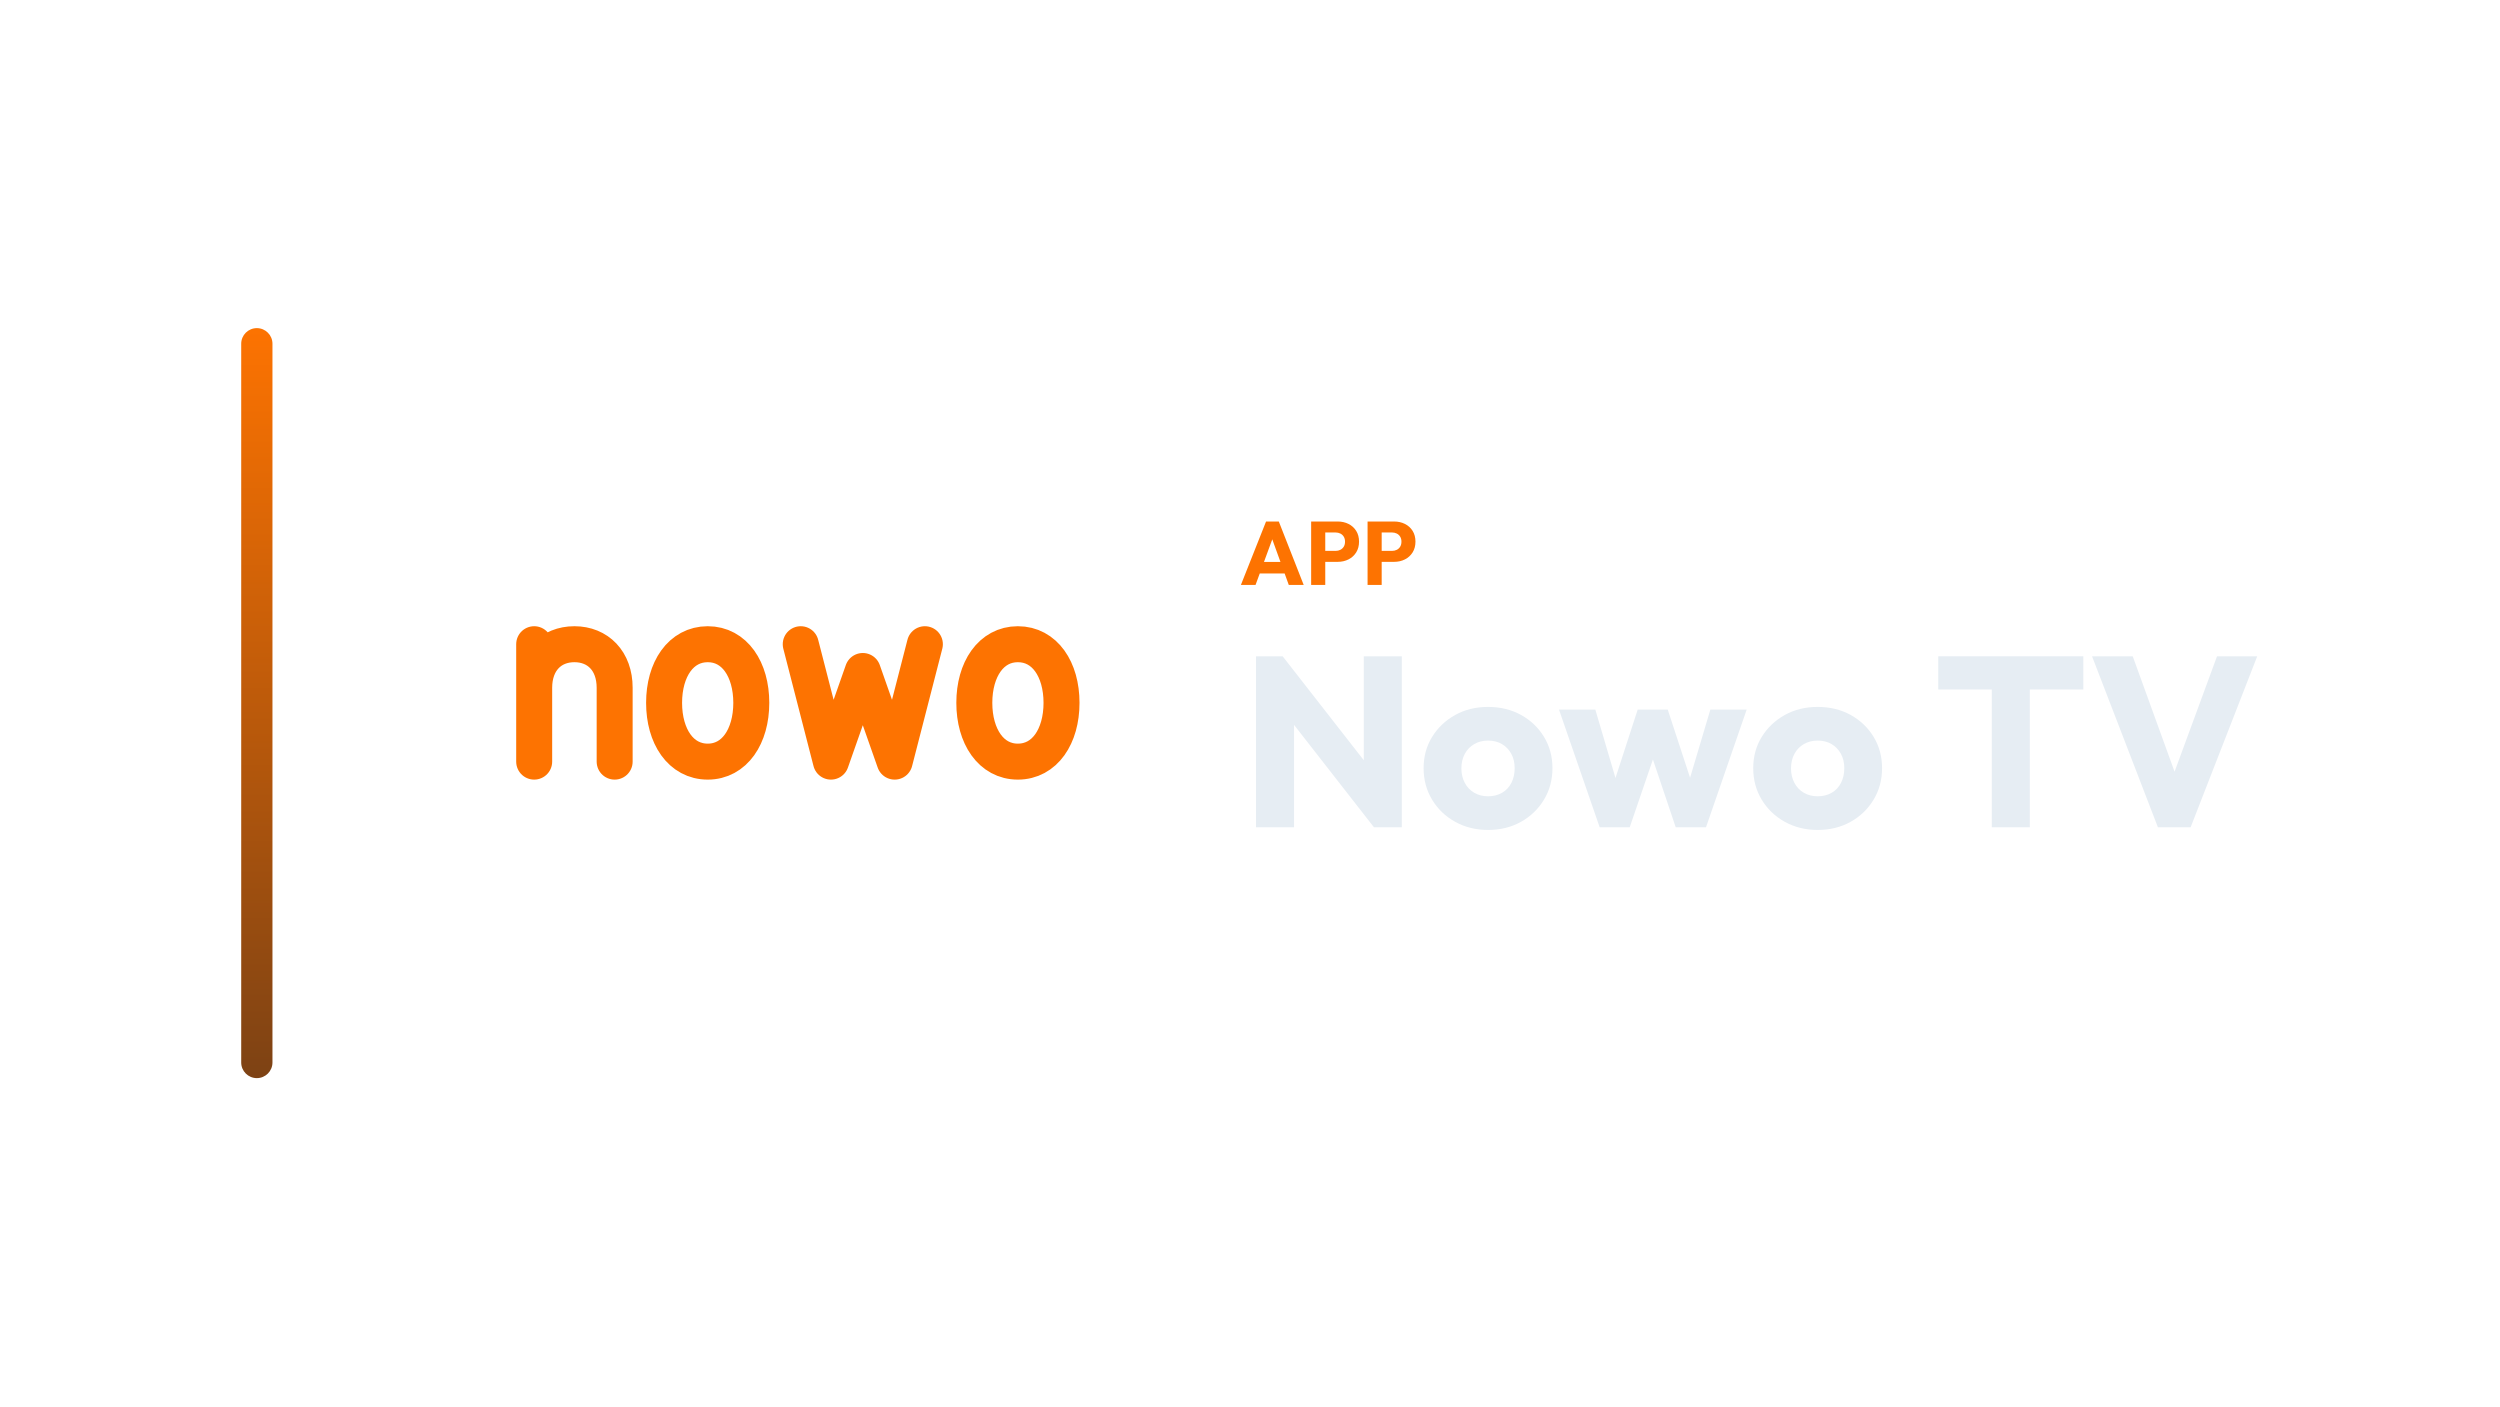
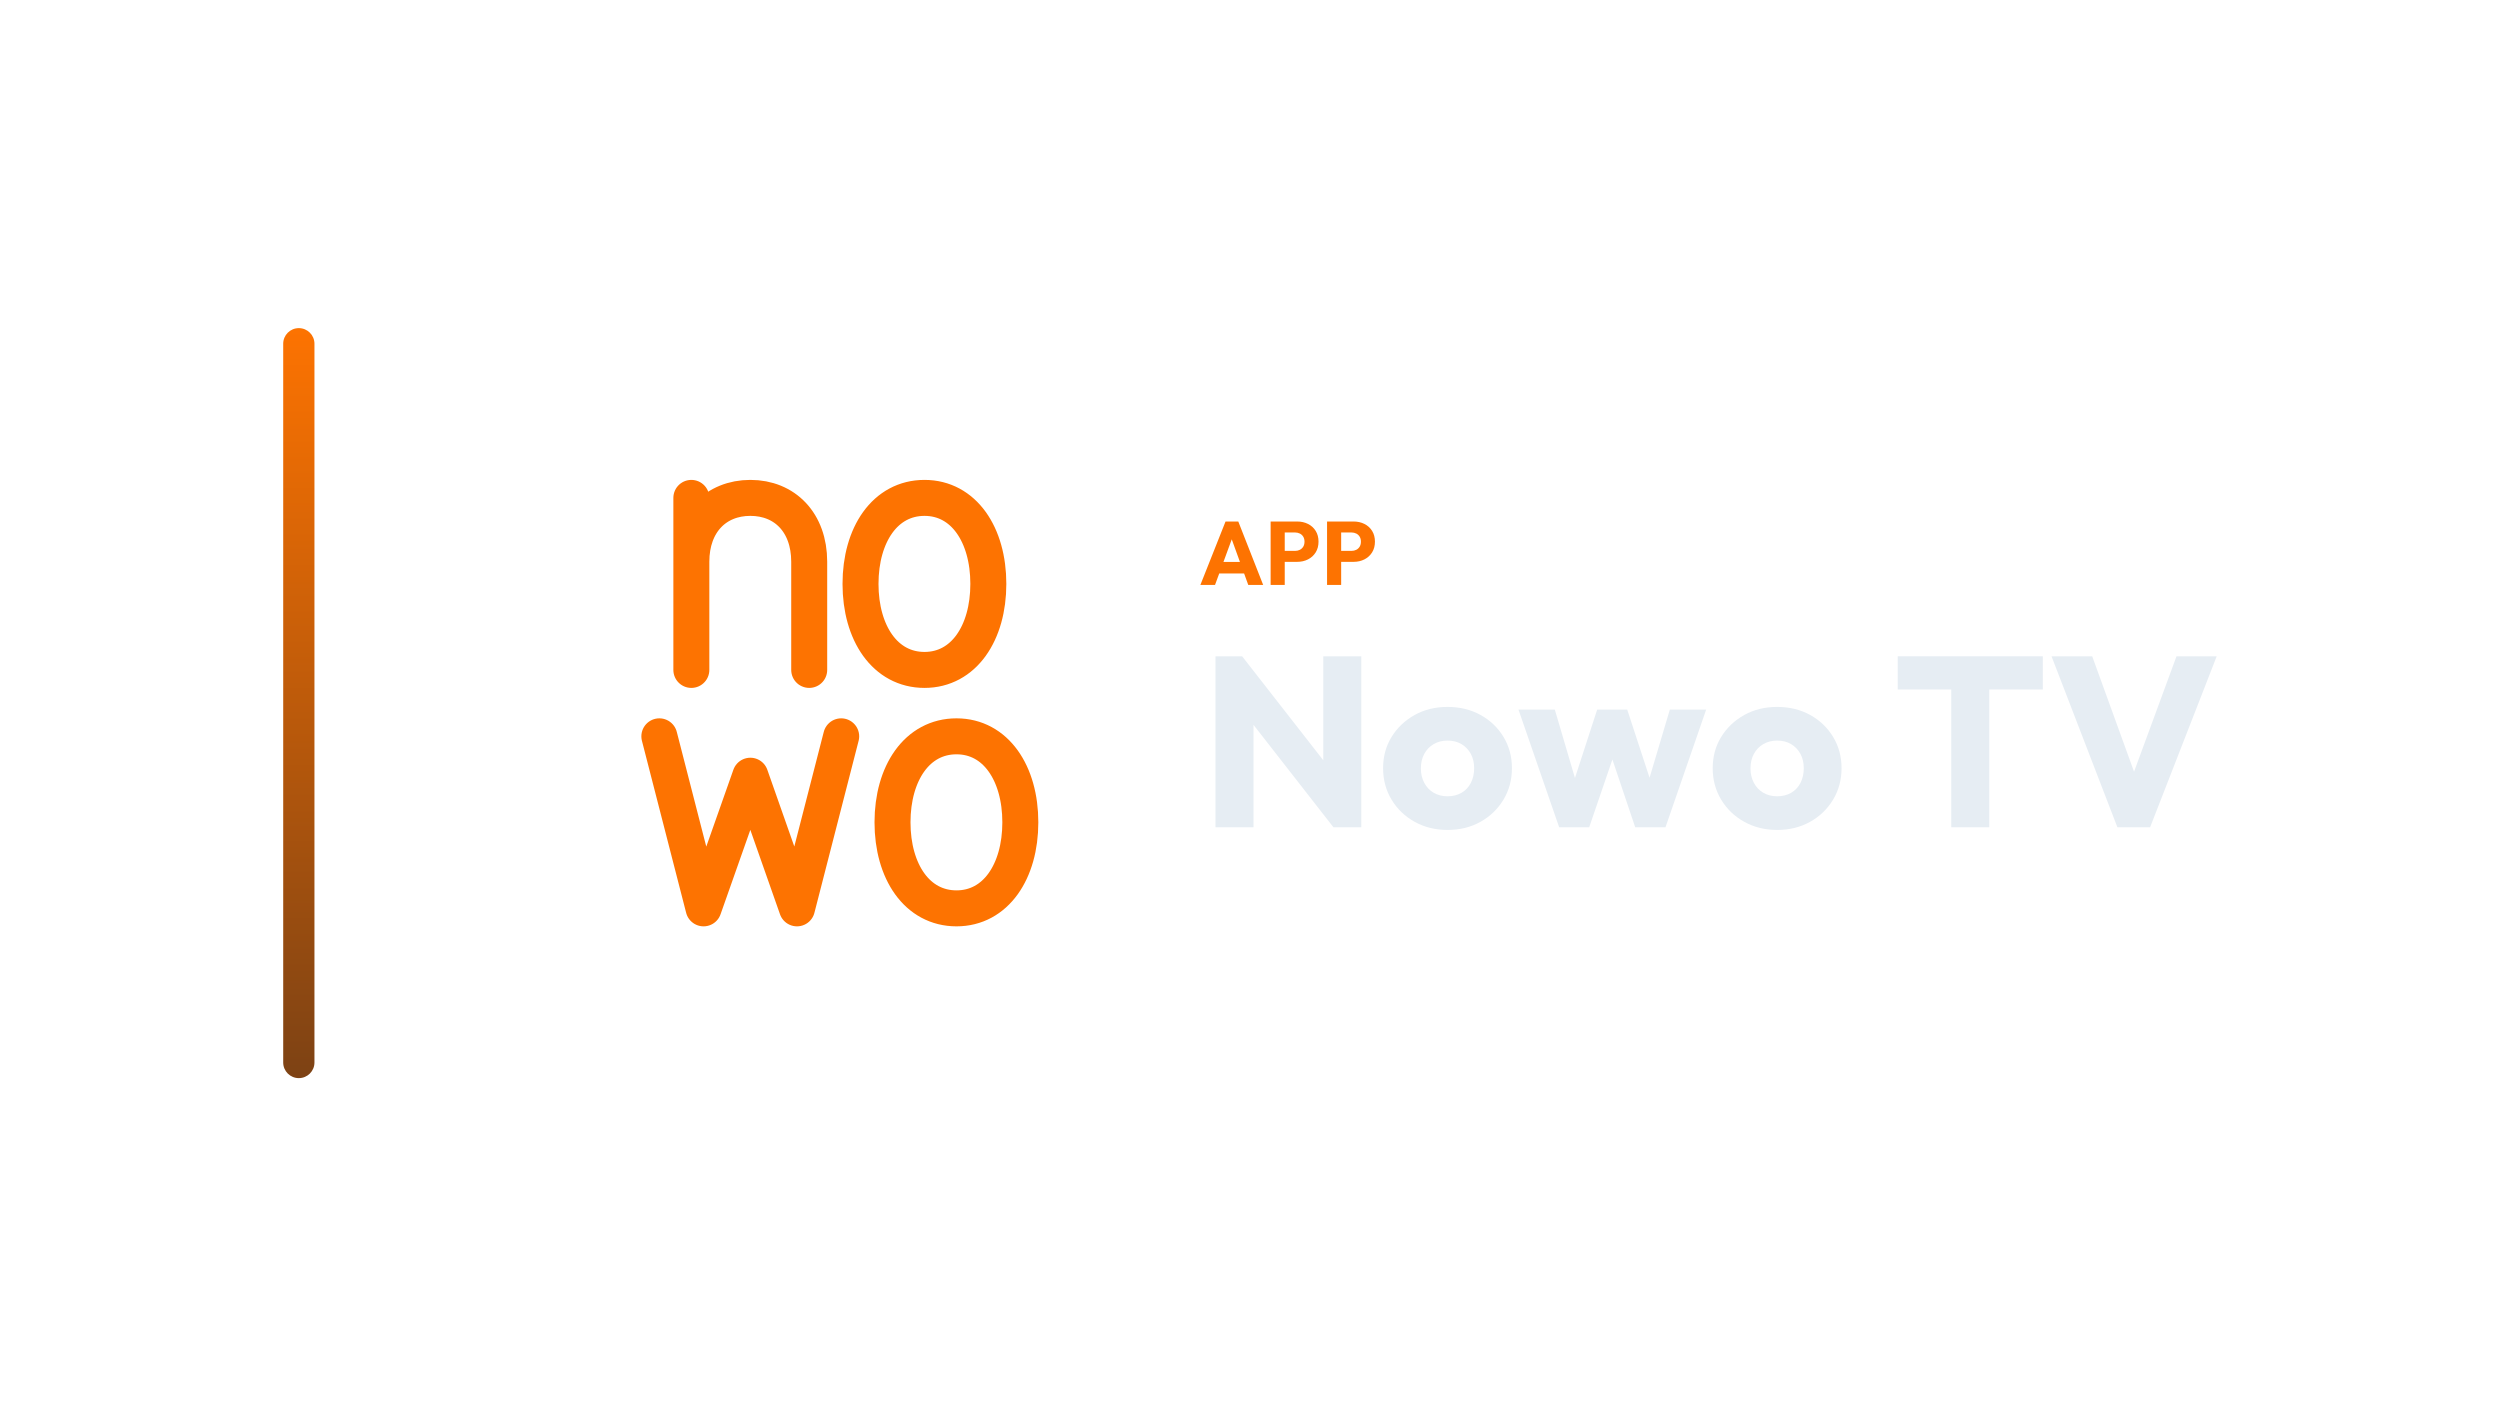
<svg xmlns="http://www.w3.org/2000/svg" width="1280" height="720" viewBox="0 0 1280 720">
-   <g transform="translate(53.5,0.0)">
+   <g transform="translate(75.0,0.0)">
    <defs>
      <linearGradient id="cbRail" x1="0" y1="0" x2="0" y2="1">
        <stop offset="0%" stop-color="#FD7301" />
        <stop offset="100%" stop-color="#7D4214" />
      </linearGradient>
    </defs>
    <rect x="70" y="168" width="16" height="384" rx="8.0" fill="url(#cbRail)" />
    <g transform="translate(175,180) scale(0.70312)">
-       <g transform="translate(256 256) scale(1) translate(-256 -274.5)">
-         <path d="M 64.0 317.1 L 64.0 231.6 M 64.0 263.3 C 64.0 243.8 76.2 231.6 93.3 231.6 C 110.4 231.6 122.6 243.8 122.6 263.3 L 122.6 317.1 M 190.4 231.6 C 209.9 231.6 222.1 249.9 222.1 274.3 C 222.1 298.7 209.9 317.1 190.4 317.1 C 170.8 317.1 158.6 298.7 158.6 274.3 C 158.6 249.9 170.8 231.6 190.4 231.6 Z M 258.1 231.6 L 280.1 317.1 L 303.3 251.1 L 326.5 317.1 L 348.5 231.6 M 416.2 231.6 C 435.8 231.6 448.0 249.9 448.0 274.3 C 448.0 298.7 435.8 317.1 416.2 317.1 C 396.7 317.1 384.5 298.7 384.5 274.3 C 384.5 249.9 396.7 231.6 416.2 231.6 Z" fill="none" stroke="#FD7301" stroke-width="26.2" stroke-linecap="round" stroke-linejoin="round" />
+       <g transform="translate(256 256) scale(1.0989) translate(-256 -256)">
+         <path d="M 157.6 234.0 L 157.6 120.0 M 157.6 162.3 C 157.6 136.3 173.9 120.0 196.7 120.0 C 219.5 120.0 235.7 136.3 235.7 162.3 L 235.7 234.0 M 312.1 120.0 C 338.1 120.0 354.4 144.4 354.4 177.0 C 354.4 209.6 338.1 234.0 312.1 234.0 C 286.0 234.0 269.7 209.6 269.7 177.0 C 269.7 144.4 286.0 120.0 312.1 120.0 Z M 136.4 278.0 L 165.7 392.0 L 196.7 304.1 L 227.6 392.0 L 256.9 278.0 M 333.3 278.0 C 359.3 278.0 375.6 302.4 375.6 335.0 C 375.6 367.6 359.3 392.0 333.3 392.0 C 307.2 392.0 290.9 367.6 290.9 335.0 C 290.9 302.4 307.2 278.0 333.3 278.0 Z" fill="none" stroke="#FD7301" stroke-width="23.84" stroke-linecap="round" stroke-linejoin="round" />
      </g>
    </g>
-     <path d="M581.838 299.49 594.718 267.014H601.25L613.992 299.49H606.356L596.604 272.534H599.226L589.336 299.49ZM589.152 293.602V287.714H606.862V293.602Z" fill="#FD7301" stroke="none" />
-     <path d="M623.33 287.668V282.056H630.322Q631.656 282.056 632.76 281.504Q633.864 280.952 634.508 279.894Q635.152 278.836 635.152 277.318Q635.152 275.846 634.508 274.788Q633.864 273.73 632.76 273.178Q631.656 272.626 630.322 272.626H623.33V267.014H631.38Q634.462 267.014 636.946 268.256Q639.43 269.498 640.879 271.821Q642.328 274.144 642.328 277.318Q642.328 280.492 640.879 282.815Q639.43 285.138 636.946 286.403Q634.462 287.668 631.38 287.668ZM617.81 299.49V267.014H625.032V299.49Z" fill="#FD7301" stroke="none" />
-     <path d="M652.218 287.668V282.056H659.21Q660.544 282.056 661.648 281.504Q662.752 280.952 663.396 279.894Q664.04 278.836 664.04 277.318Q664.04 275.846 663.396 274.788Q662.752 273.73 661.648 273.178Q660.544 272.626 659.21 272.626H652.218V267.014H660.268Q663.35 267.014 665.834 268.256Q668.318 269.498 669.767 271.821Q671.216 274.144 671.216 277.318Q671.216 280.492 669.767 282.815Q668.318 285.138 665.834 286.403Q663.35 287.668 660.268 287.668ZM646.698 299.49V267.014H653.92V299.49Z" fill="#FD7301" stroke="none" />
-     <path d="M589.58 423.57V336.026H603.22L609.048 353.51V423.57ZM649.968 423.57 598.384 357.478 603.22 336.026 654.804 402.118ZM649.968 423.57 644.76 406.086V336.026H664.228V423.57Z" fill="#E6EDF3" stroke="none" />
-     <path d="M708.372 424.934Q699.072 424.934 691.57 420.78Q684.068 416.626 679.728 409.434Q675.388 402.242 675.388 393.314Q675.388 384.386 679.728 377.318Q684.068 370.25 691.508 366.096Q698.948 361.942 708.372 361.942Q717.796 361.942 725.236 366.034Q732.676 370.126 737.016 377.256Q741.356 384.386 741.356 393.314Q741.356 402.242 737.016 409.434Q732.676 416.626 725.236 420.78Q717.796 424.934 708.372 424.934ZM708.372 407.698Q712.464 407.698 715.564 405.9Q718.664 404.102 720.338 400.816Q722.012 397.53 722.012 393.314Q722.012 389.098 720.276 385.936Q718.54 382.774 715.502 380.976Q712.464 379.178 708.372 379.178Q704.404 379.178 701.304 380.976Q698.204 382.774 696.468 385.998Q694.732 389.222 694.732 393.438Q694.732 397.53 696.468 400.816Q698.204 404.102 701.304 405.9Q704.404 407.698 708.372 407.698Z" fill="#E6EDF3" stroke="none" />
-     <path d="M765.536 423.57 744.704 363.306H763.304L776.2 407.078L770.744 407.202L785.004 363.306H800.38L814.764 407.202L809.184 407.078L822.204 363.306H840.804L819.972 423.57H804.472L790.46 381.906H795.172L780.912 423.57Z" fill="#E6EDF3" stroke="none" />
-     <path d="M877.136 424.934Q867.836 424.934 860.334 420.78Q852.832 416.626 848.492 409.434Q844.152 402.242 844.152 393.314Q844.152 384.386 848.492 377.318Q852.832 370.25 860.272 366.096Q867.712 361.942 877.136 361.942Q886.56 361.942 894 366.034Q901.44 370.126 905.78 377.256Q910.12 384.386 910.12 393.314Q910.12 402.242 905.78 409.434Q901.44 416.626 894 420.78Q886.56 424.934 877.136 424.934ZM877.136 407.698Q881.228 407.698 884.328 405.9Q887.428 404.102 889.102 400.816Q890.776 397.53 890.776 393.314Q890.776 389.098 889.04 385.936Q887.304 382.774 884.266 380.976Q881.228 379.178 877.136 379.178Q873.168 379.178 870.068 380.976Q866.968 382.774 865.232 385.998Q863.496 389.222 863.496 393.438Q863.496 397.53 865.232 400.816Q866.968 404.102 870.068 405.9Q873.168 407.698 877.136 407.698Z" fill="#E6EDF3" stroke="none" />
-     <path d="M966.292 423.57V337.266H985.76V423.57ZM938.888 353.014V336.026H1013.164V353.014Z" fill="#E6EDF3" stroke="none" />
-     <path d="M1051.356 423.57 1017.628 336.026H1038.46L1064.128 406.83H1055.572L1081.612 336.026H1102.196L1068.096 423.57Z" fill="#E6EDF3" stroke="none" />
+     <path d="M539.592 299.49 552.472 267.014H559.004L571.746 299.49H564.11L554.358 272.534H556.98L547.09 299.49ZM546.906 293.602V287.714H564.616V293.602Z" fill="#FD7301" stroke="none" />
+     <path d="M581.084 287.668V282.056H588.076Q589.41 282.056 590.514 281.504Q591.618 280.952 592.262 279.894Q592.906 278.836 592.906 277.318Q592.906 275.846 592.262 274.788Q591.618 273.73 590.514 273.178Q589.41 272.626 588.076 272.626H581.084V267.014H589.134Q592.216 267.014 594.7 268.256Q597.184 269.498 598.633 271.821Q600.082 274.144 600.082 277.318Q600.082 280.492 598.633 282.815Q597.184 285.138 594.7 286.403Q592.216 287.668 589.134 287.668ZM575.564 299.49V267.014H582.786V299.49Z" fill="#FD7301" stroke="none" />
+     <path d="M609.972 287.668V282.056H616.964Q618.298 282.056 619.402 281.504Q620.506 280.952 621.15 279.894Q621.794 278.836 621.794 277.318Q621.794 275.846 621.15 274.788Q620.506 273.73 619.402 273.178Q618.298 272.626 616.964 272.626H609.972V267.014H618.022Q621.104 267.014 623.588 268.256Q626.072 269.498 627.521 271.821Q628.97 274.144 628.97 277.318Q628.97 280.492 627.521 282.815Q626.072 285.138 623.588 286.403Q621.104 287.668 618.022 287.668ZM604.452 299.49V267.014H611.674V299.49Z" fill="#FD7301" stroke="none" />
+     <path d="M547.334 423.57V336.026H560.974L566.802 353.51V423.57ZM607.722 423.57 556.138 357.478 560.974 336.026 612.558 402.118ZM607.722 423.57 602.514 406.086V336.026H621.982V423.57Z" fill="#E6EDF3" stroke="none" />
+     <path d="M666.126 424.934Q656.826 424.934 649.324 420.78Q641.822 416.626 637.482 409.434Q633.142 402.242 633.142 393.314Q633.142 384.386 637.482 377.318Q641.822 370.25 649.262 366.096Q656.702 361.942 666.126 361.942Q675.55 361.942 682.99 366.034Q690.43 370.126 694.77 377.256Q699.11 384.386 699.11 393.314Q699.11 402.242 694.77 409.434Q690.43 416.626 682.99 420.78Q675.55 424.934 666.126 424.934ZM666.126 407.698Q670.218 407.698 673.318 405.9Q676.418 404.102 678.092 400.816Q679.766 397.53 679.766 393.314Q679.766 389.098 678.03 385.936Q676.294 382.774 673.256 380.976Q670.218 379.178 666.126 379.178Q662.158 379.178 659.058 380.976Q655.958 382.774 654.222 385.998Q652.486 389.222 652.486 393.438Q652.486 397.53 654.222 400.816Q655.958 404.102 659.058 405.9Q662.158 407.698 666.126 407.698Z" fill="#E6EDF3" stroke="none" />
+     <path d="M723.29 423.57 702.458 363.306H721.058L733.954 407.078L728.498 407.202L742.758 363.306H758.134L772.518 407.202L766.938 407.078L779.958 363.306H798.558L777.726 423.57H762.226L748.214 381.906H752.926L738.666 423.57Z" fill="#E6EDF3" stroke="none" />
+     <path d="M834.89 424.934Q825.59 424.934 818.088 420.78Q810.586 416.626 806.246 409.434Q801.906 402.242 801.906 393.314Q801.906 384.386 806.246 377.318Q810.586 370.25 818.026 366.096Q825.466 361.942 834.89 361.942Q844.314 361.942 851.754 366.034Q859.194 370.126 863.534 377.256Q867.874 384.386 867.874 393.314Q867.874 402.242 863.534 409.434Q859.194 416.626 851.754 420.78Q844.314 424.934 834.89 424.934ZM834.89 407.698Q838.982 407.698 842.082 405.9Q845.182 404.102 846.856 400.816Q848.53 397.53 848.53 393.314Q848.53 389.098 846.794 385.936Q845.058 382.774 842.02 380.976Q838.982 379.178 834.89 379.178Q830.922 379.178 827.822 380.976Q824.722 382.774 822.986 385.998Q821.25 389.222 821.25 393.438Q821.25 397.53 822.986 400.816Q824.722 404.102 827.822 405.9Q830.922 407.698 834.89 407.698Z" fill="#E6EDF3" stroke="none" />
+     <path d="M924.046 423.57V337.266H943.514V423.57ZM896.642 353.014V336.026H970.918V353.014Z" fill="#E6EDF3" stroke="none" />
+     <path d="M1009.11 423.57 975.382 336.026H996.214L1021.882 406.83H1013.326L1039.366 336.026H1059.95L1025.85 423.57Z" fill="#E6EDF3" stroke="none" />
  </g>
</svg>
